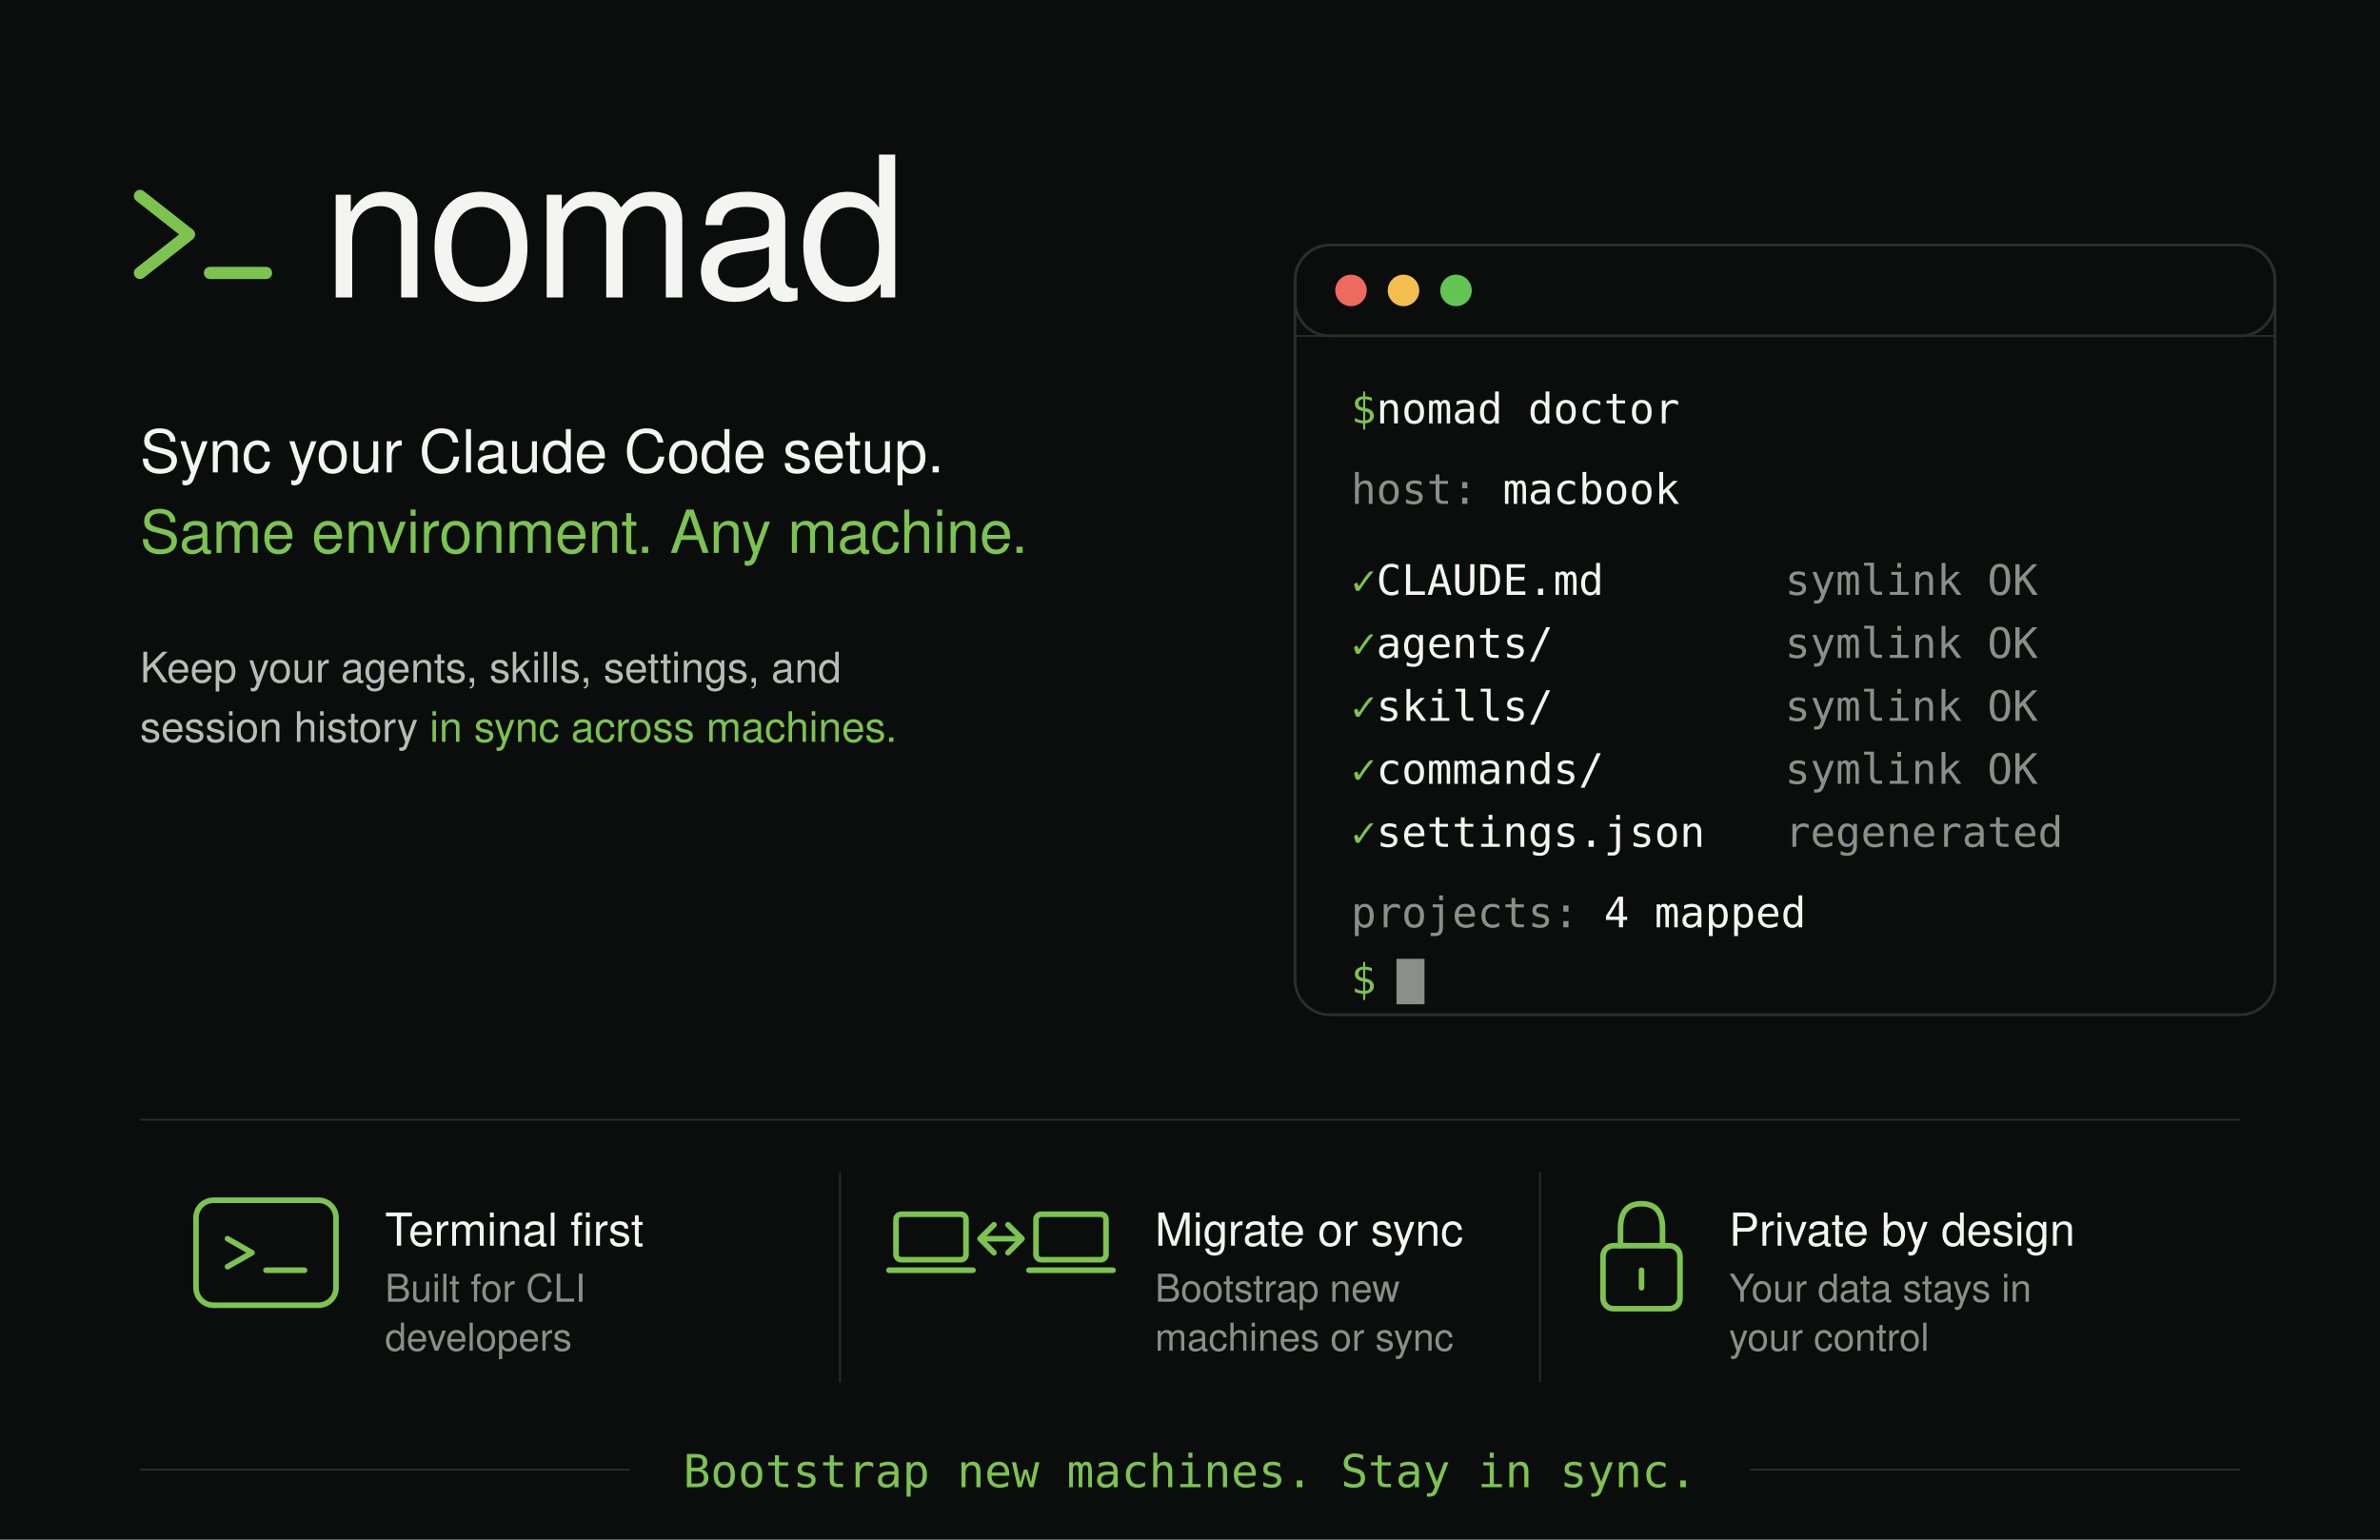
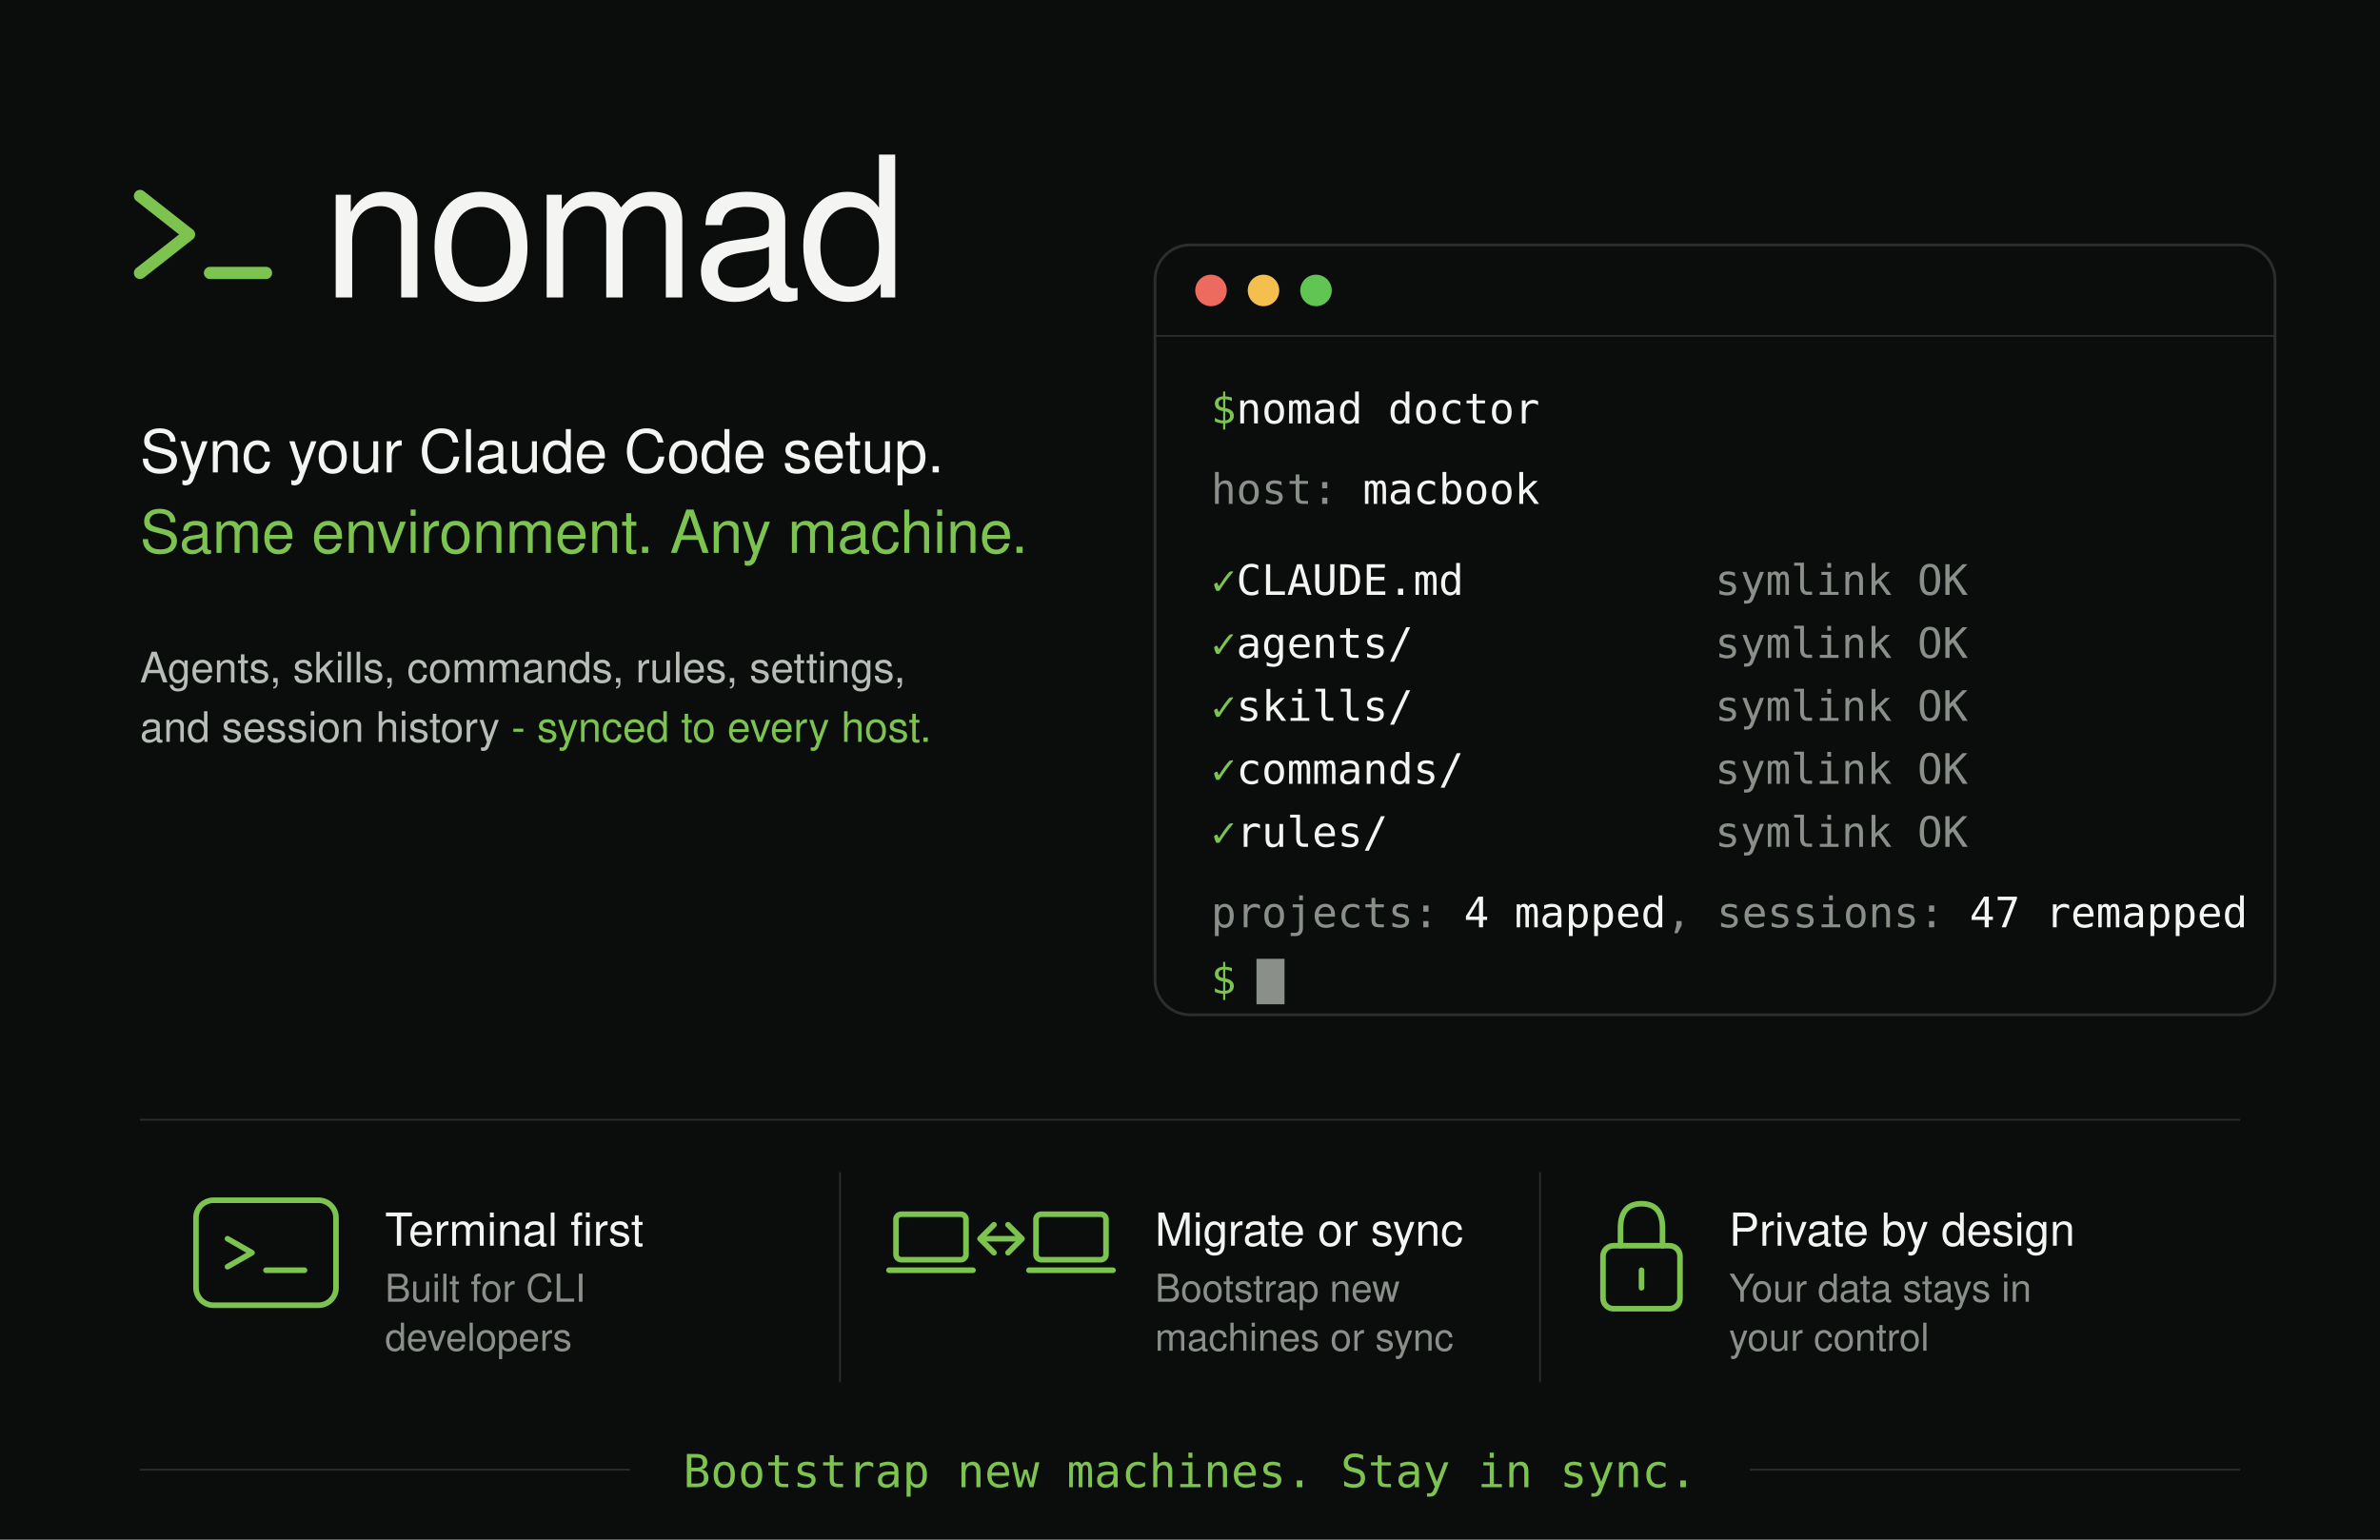
<svg xmlns="http://www.w3.org/2000/svg" width="100%" viewBox="0 0 680 440" role="img" font-family="-apple-system, BlinkMacSystemFont, 'Segoe UI', Helvetica, Arial, sans-serif">
  <defs>
-     <clipPath id="termClip">
-       <rect x="370" y="70" width="280" height="220" rx="10" />
-     </clipPath>
    <style>
.bg          { fill: #0a0d0c; }
.term-bg     { fill: #0f1311; }
.term-stroke { stroke: #2a2e2c; fill: none; }
.divider     { stroke: #2a2e2c; stroke-width: 0.5; }
.brand-stroke{ stroke: #7CC34F; fill: none; stroke-linecap: round; stroke-linejoin: round; }
.icon-stroke { stroke: #7CC34F; fill: none; stroke-linecap: round; stroke-linejoin: round; stroke-width: 1.6; }

.wordmark    { font-size: 56px; font-weight: 500; fill: #f4f4f2; letter-spacing: -1px; }
.tag-white   { font-size: 17px; font-weight: 500; fill: #f4f4f2; }
.tag-green   { font-size: 17px; font-weight: 500; fill: #7CC34F; }
.sub         { font-size: 12px; font-weight: 400; fill: #b8bdb8; }
.sub-green   { font-size: 12px; font-weight: 400; fill: #7CC34F; }
.mono        { font-family: ui-monospace, 'SF Mono', Menlo, Consolas, monospace; font-size: 12px; fill: #f4f4f2; }
.mono-green  { font-family: ui-monospace, 'SF Mono', Menlo, Consolas, monospace; font-size: 12px; fill: #7CC34F; }
.mono-muted  { font-family: ui-monospace, 'SF Mono', Menlo, Consolas, monospace; font-size: 12px; fill: #8a8f8a; }
.feat-title  { font-size: 13px; font-weight: 500; fill: #f4f4f2; }
.feat-sub    { font-size: 11px; font-weight: 400; fill: #8a8f8a; }
.footer-text { font-family: ui-monospace, 'SF Mono', Menlo, Consolas, monospace; font-size: 13px; fill: #7CC34F; }
</style>
  </defs>
  <rect x="0" y="0" width="680" height="440" fill="#0a0d0c" />
  <g transform="translate(40, 56)">
    <path d="M 0 0 L 14 11 L 0 22" class="brand-stroke" stroke-width="3.5" />
    <line x1="20" y1="22" x2="36" y2="22" class="brand-stroke" stroke-width="3.5" />
  </g>
  <text x="92" y="85" class="wordmark">nomad</text>
  <text x="40" y="135" class="tag-white">Sync your Claude Code setup.</text>
  <text x="40" y="158" class="tag-green">Same environment. Any machine.</text>
-   <text x="40" y="195" class="sub">Keep your agents, skills, settings, and</text>
-   <text x="40" y="212" class="sub">session history <tspan class="sub-green">in sync across machines.</tspan>
+   <text x="40" y="195" class="sub">Agents, skills, commands, rules, settings,</text>
+   <text x="40" y="212" class="sub">and session history <tspan class="sub-green">- synced to every host.</tspan>
  </text>
  <g>
-     <rect x="370" y="70" width="280" height="220" rx="10" class="term-bg term-stroke" stroke-width="0.8" />
-     <rect x="370" y="70" width="280" height="26" rx="10" class="term-bg term-stroke" stroke-width="0.8" clip-path="url(#termClip)" />
-     <line x1="370" y1="96" x2="650" y2="96" class="divider" />
-     <circle cx="386" cy="83" r="4.5" fill="#ed6a5e" />
-     <circle cx="401" cy="83" r="4.5" fill="#f5bf4f" />
-     <circle cx="416" cy="83" r="4.5" fill="#61c554" />
-     <text x="386" y="121" class="mono-green">$<tspan class="mono"> nomad doctor</tspan>
+     <rect x="330" y="70" width="320" height="220" rx="10" class="term-bg term-stroke" stroke-width="0.8" />
+     <line x1="330" y1="96" x2="650" y2="96" class="divider" />
+     <circle cx="346" cy="83" r="4.5" fill="#ed6a5e" />
+     <circle cx="361" cy="83" r="4.5" fill="#f5bf4f" />
+     <circle cx="376" cy="83" r="4.5" fill="#61c554" />
+     <text x="346" y="121" class="mono-green">$<tspan class="mono"> nomad doctor</tspan>
    </text>
-     <text x="386" y="144" class="mono-muted">host: <tspan class="mono">macbook</tspan>
+     <text x="346" y="144" class="mono-muted">host: <tspan class="mono">macbook</tspan>
    </text>
-     <text x="386" y="170" class="mono-green">✓<tspan class="mono">  CLAUDE.md</tspan>
-       <tspan class="mono-muted" x="510" y="170">symlink OK</tspan>
+     <text x="346" y="170" class="mono-green">✓<tspan class="mono">  CLAUDE.md</tspan>
+       <tspan class="mono-muted" x="490" y="170">symlink OK</tspan>
    </text>
-     <text x="386" y="188" class="mono-green">✓<tspan class="mono">  agents/</tspan>
-       <tspan class="mono-muted" x="510" y="188">symlink OK</tspan>
+     <text x="346" y="188" class="mono-green">✓<tspan class="mono">  agents/</tspan>
+       <tspan class="mono-muted" x="490" y="188">symlink OK</tspan>
    </text>
-     <text x="386" y="206" class="mono-green">✓<tspan class="mono">  skills/</tspan>
-       <tspan class="mono-muted" x="510" y="206">symlink OK</tspan>
+     <text x="346" y="206" class="mono-green">✓<tspan class="mono">  skills/</tspan>
+       <tspan class="mono-muted" x="490" y="206">symlink OK</tspan>
    </text>
-     <text x="386" y="224" class="mono-green">✓<tspan class="mono">  commands/</tspan>
-       <tspan class="mono-muted" x="510" y="224">symlink OK</tspan>
+     <text x="346" y="224" class="mono-green">✓<tspan class="mono">  commands/</tspan>
+       <tspan class="mono-muted" x="490" y="224">symlink OK</tspan>
    </text>
-     <text x="386" y="242" class="mono-green">✓<tspan class="mono">  settings.json</tspan>
-       <tspan class="mono-muted" x="510" y="242">regenerated</tspan>
+     <text x="346" y="242" class="mono-green">✓<tspan class="mono">  rules/</tspan>
+       <tspan class="mono-muted" x="490" y="242">symlink OK</tspan>
    </text>
-     <text x="386" y="265" class="mono-muted">projects: <tspan class="mono">4 mapped</tspan>
+     <text x="346" y="265" class="mono-muted">projects: <tspan class="mono">4 mapped</tspan>, sessions: <tspan class="mono">47 remapped</tspan>
    </text>
-     <text x="386" y="284" class="mono-green">$</text>
-     <rect x="399" y="274" width="8" height="13" fill="#8a8f8a" />
+     <text x="346" y="284" class="mono-green">$</text>
+     <rect x="359" y="274" width="8" height="13" fill="#8a8f8a">
+       <animate attributeName="opacity" values="1;0;1" dur="1.2s" repeatCount="indefinite" />
+     </rect>
  </g>
  <line x1="40" y1="320" x2="640" y2="320" class="divider" />
  <line x1="240" y1="335" x2="240" y2="395" class="divider" />
  <line x1="440" y1="335" x2="440" y2="395" class="divider" />
  <g transform="translate(56, 343)">
    <rect x="0" y="0" width="40" height="30" rx="5" class="icon-stroke" />
    <path d="M 9 11 L 16 15 L 9 19" class="icon-stroke" />
    <line x1="20" y1="20" x2="31" y2="20" class="icon-stroke" />
    <text x="54" y="13" class="feat-title">Terminal first</text>
    <text x="54" y="29" class="feat-sub">Built for CLI</text>
    <text x="54" y="43" class="feat-sub">developers</text>
  </g>
  <g transform="translate(256, 343)">
    <rect x="0" y="4" width="20" height="13" rx="1.5" class="icon-stroke" />
    <line x1="-2" y1="20" x2="22" y2="20" class="icon-stroke" />
    <line x1="25" y1="11" x2="35" y2="11" class="icon-stroke" />
    <path d="M 28 7 L 24 11 L 28 15" class="icon-stroke" />
    <path d="M 32 7 L 36 11 L 32 15" class="icon-stroke" />
    <rect x="40" y="4" width="20" height="13" rx="1.5" class="icon-stroke" />
    <line x1="38" y1="20" x2="62" y2="20" class="icon-stroke" />
    <text x="74" y="13" class="feat-title">Migrate or sync</text>
    <text x="74" y="29" class="feat-sub">Bootstrap new</text>
    <text x="74" y="43" class="feat-sub">machines or sync</text>
  </g>
  <g transform="translate(456, 343)">
    <rect x="2" y="13" width="22" height="18" rx="3" class="icon-stroke" />
    <path d="M 7 13 L 7 8 Q 7 1 13 1 Q 19 1 19 8 L 19 13" class="icon-stroke" />
    <line x1="13" y1="20" x2="13" y2="25" class="icon-stroke" />
    <text x="38" y="13" class="feat-title">Private by design</text>
    <text x="38" y="29" class="feat-sub">Your data stays in</text>
    <text x="38" y="43" class="feat-sub">your control</text>
  </g>
  <line x1="40" y1="420" x2="180" y2="420" class="divider" />
  <text x="340" y="425" text-anchor="middle" class="footer-text">Bootstrap new machines. Stay in sync.</text>
  <line x1="500" y1="420" x2="640" y2="420" class="divider" />
</svg>
